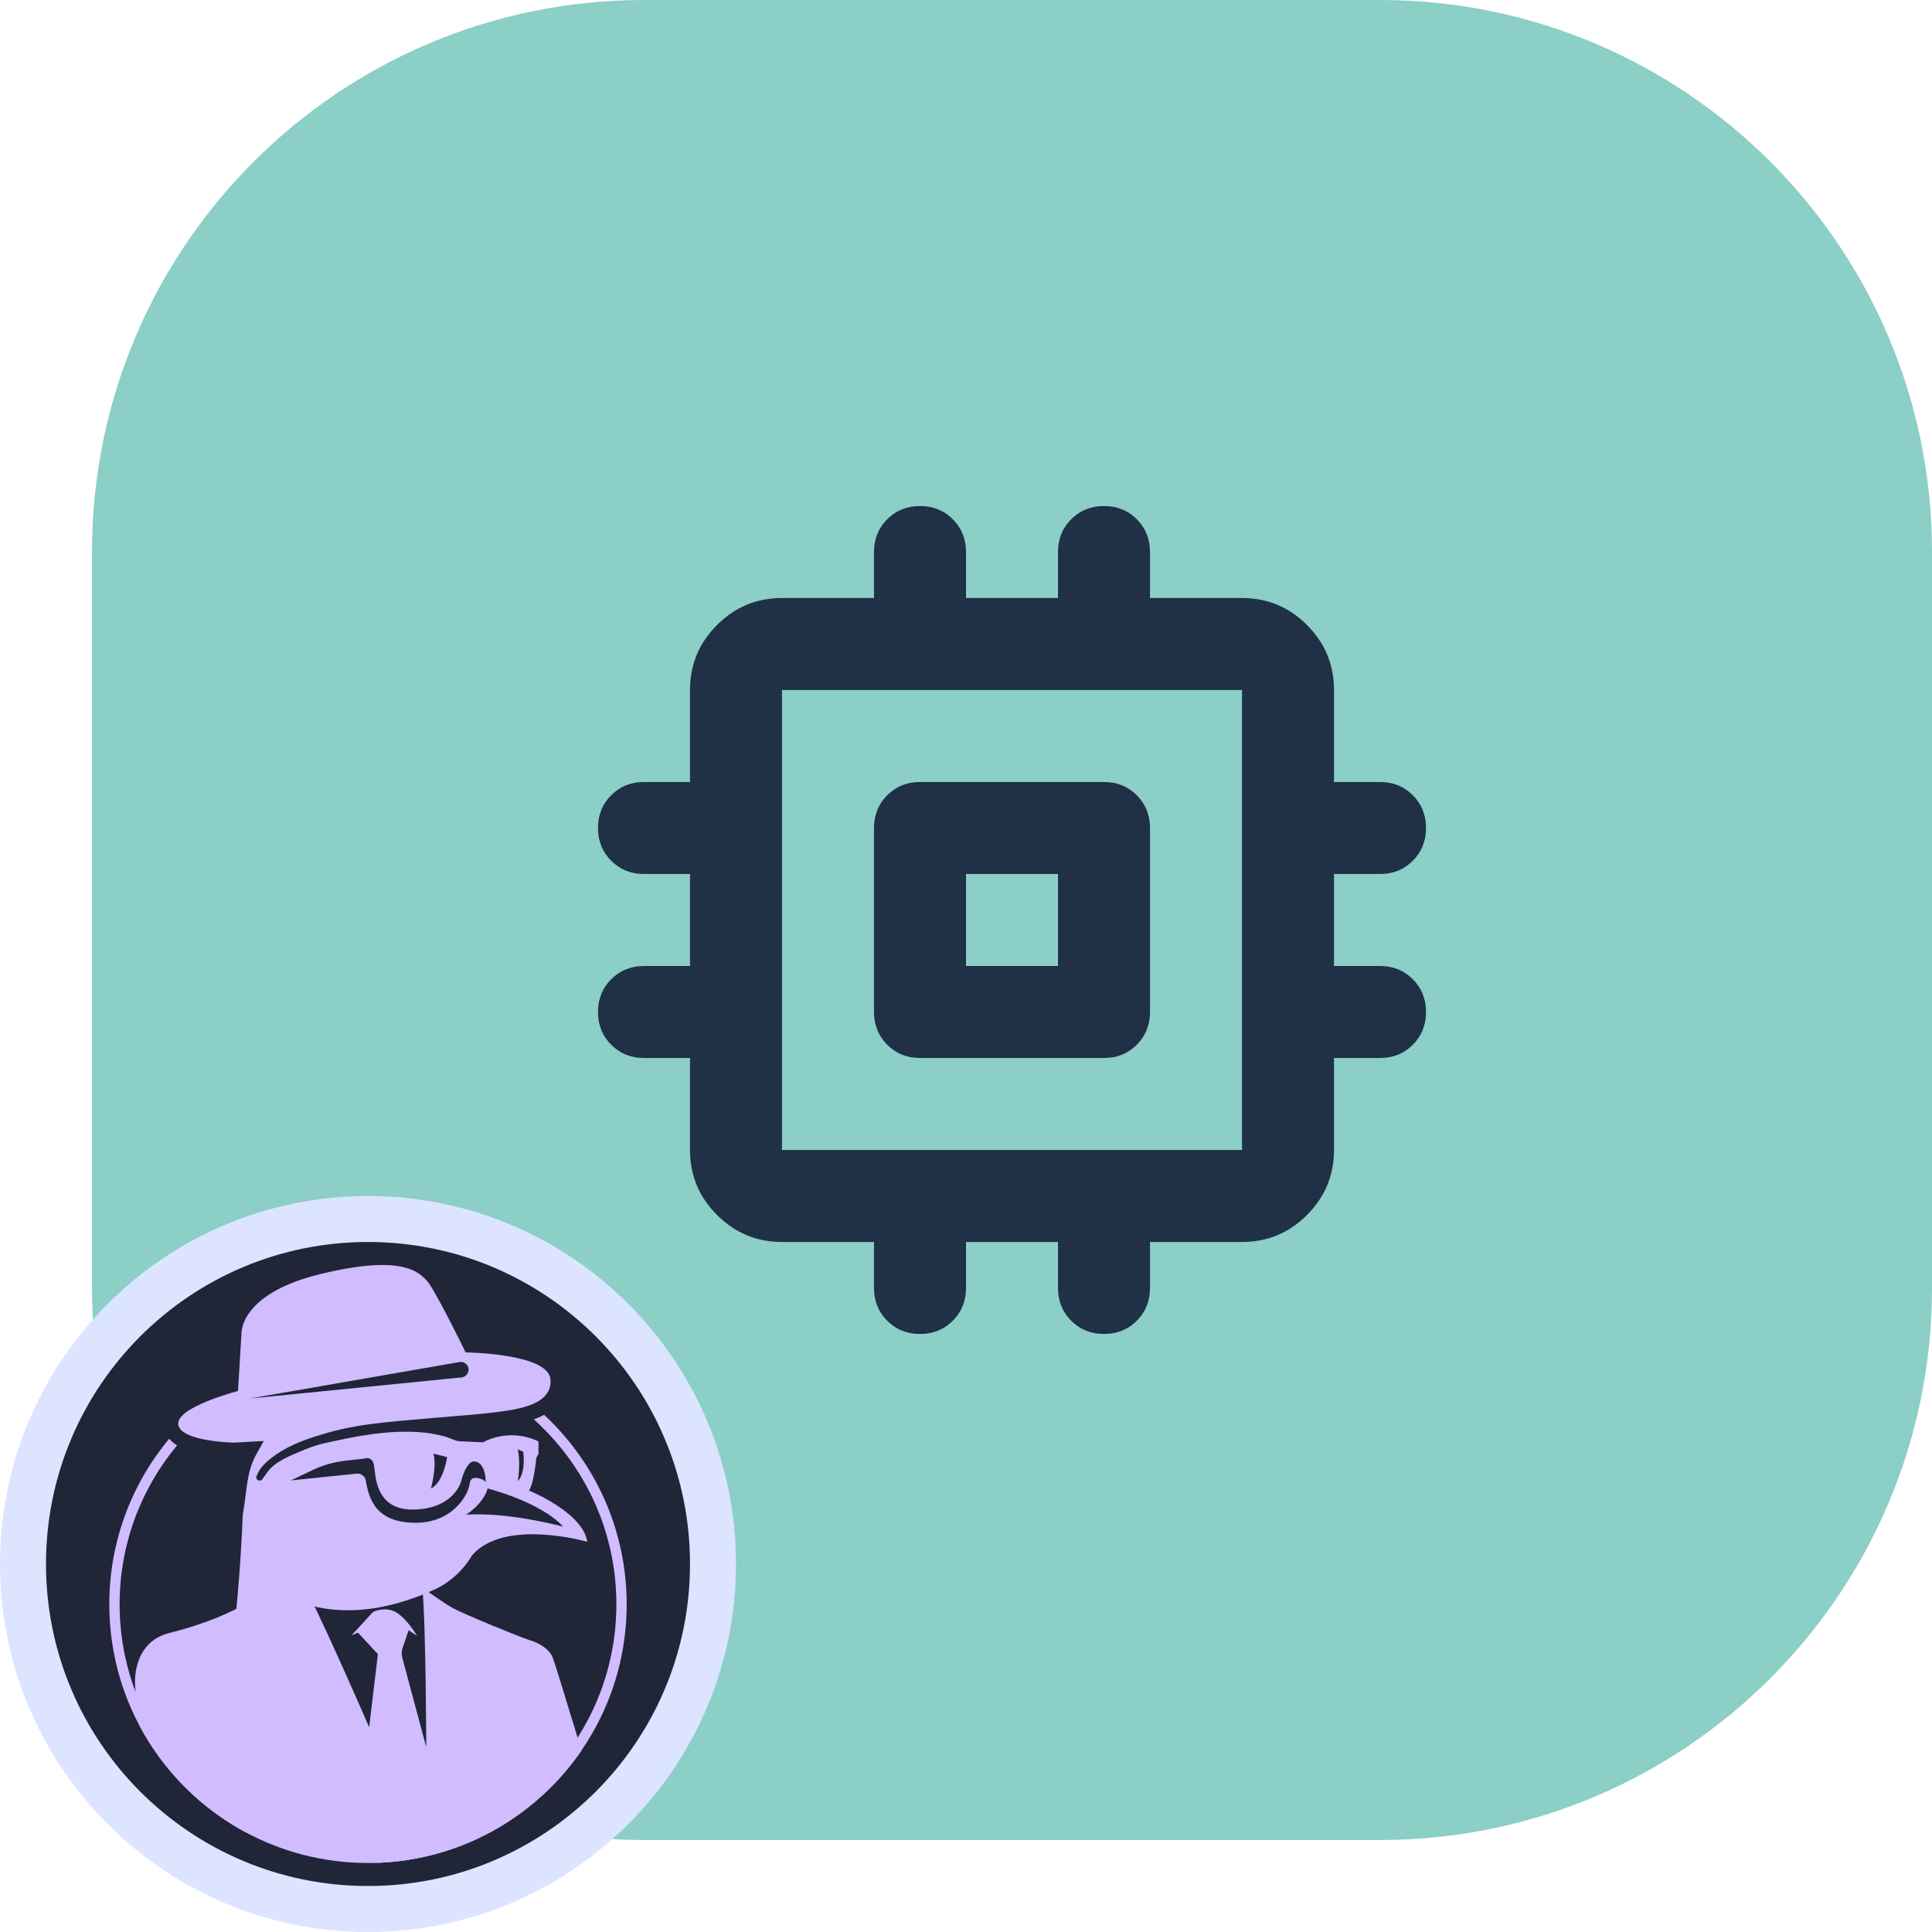
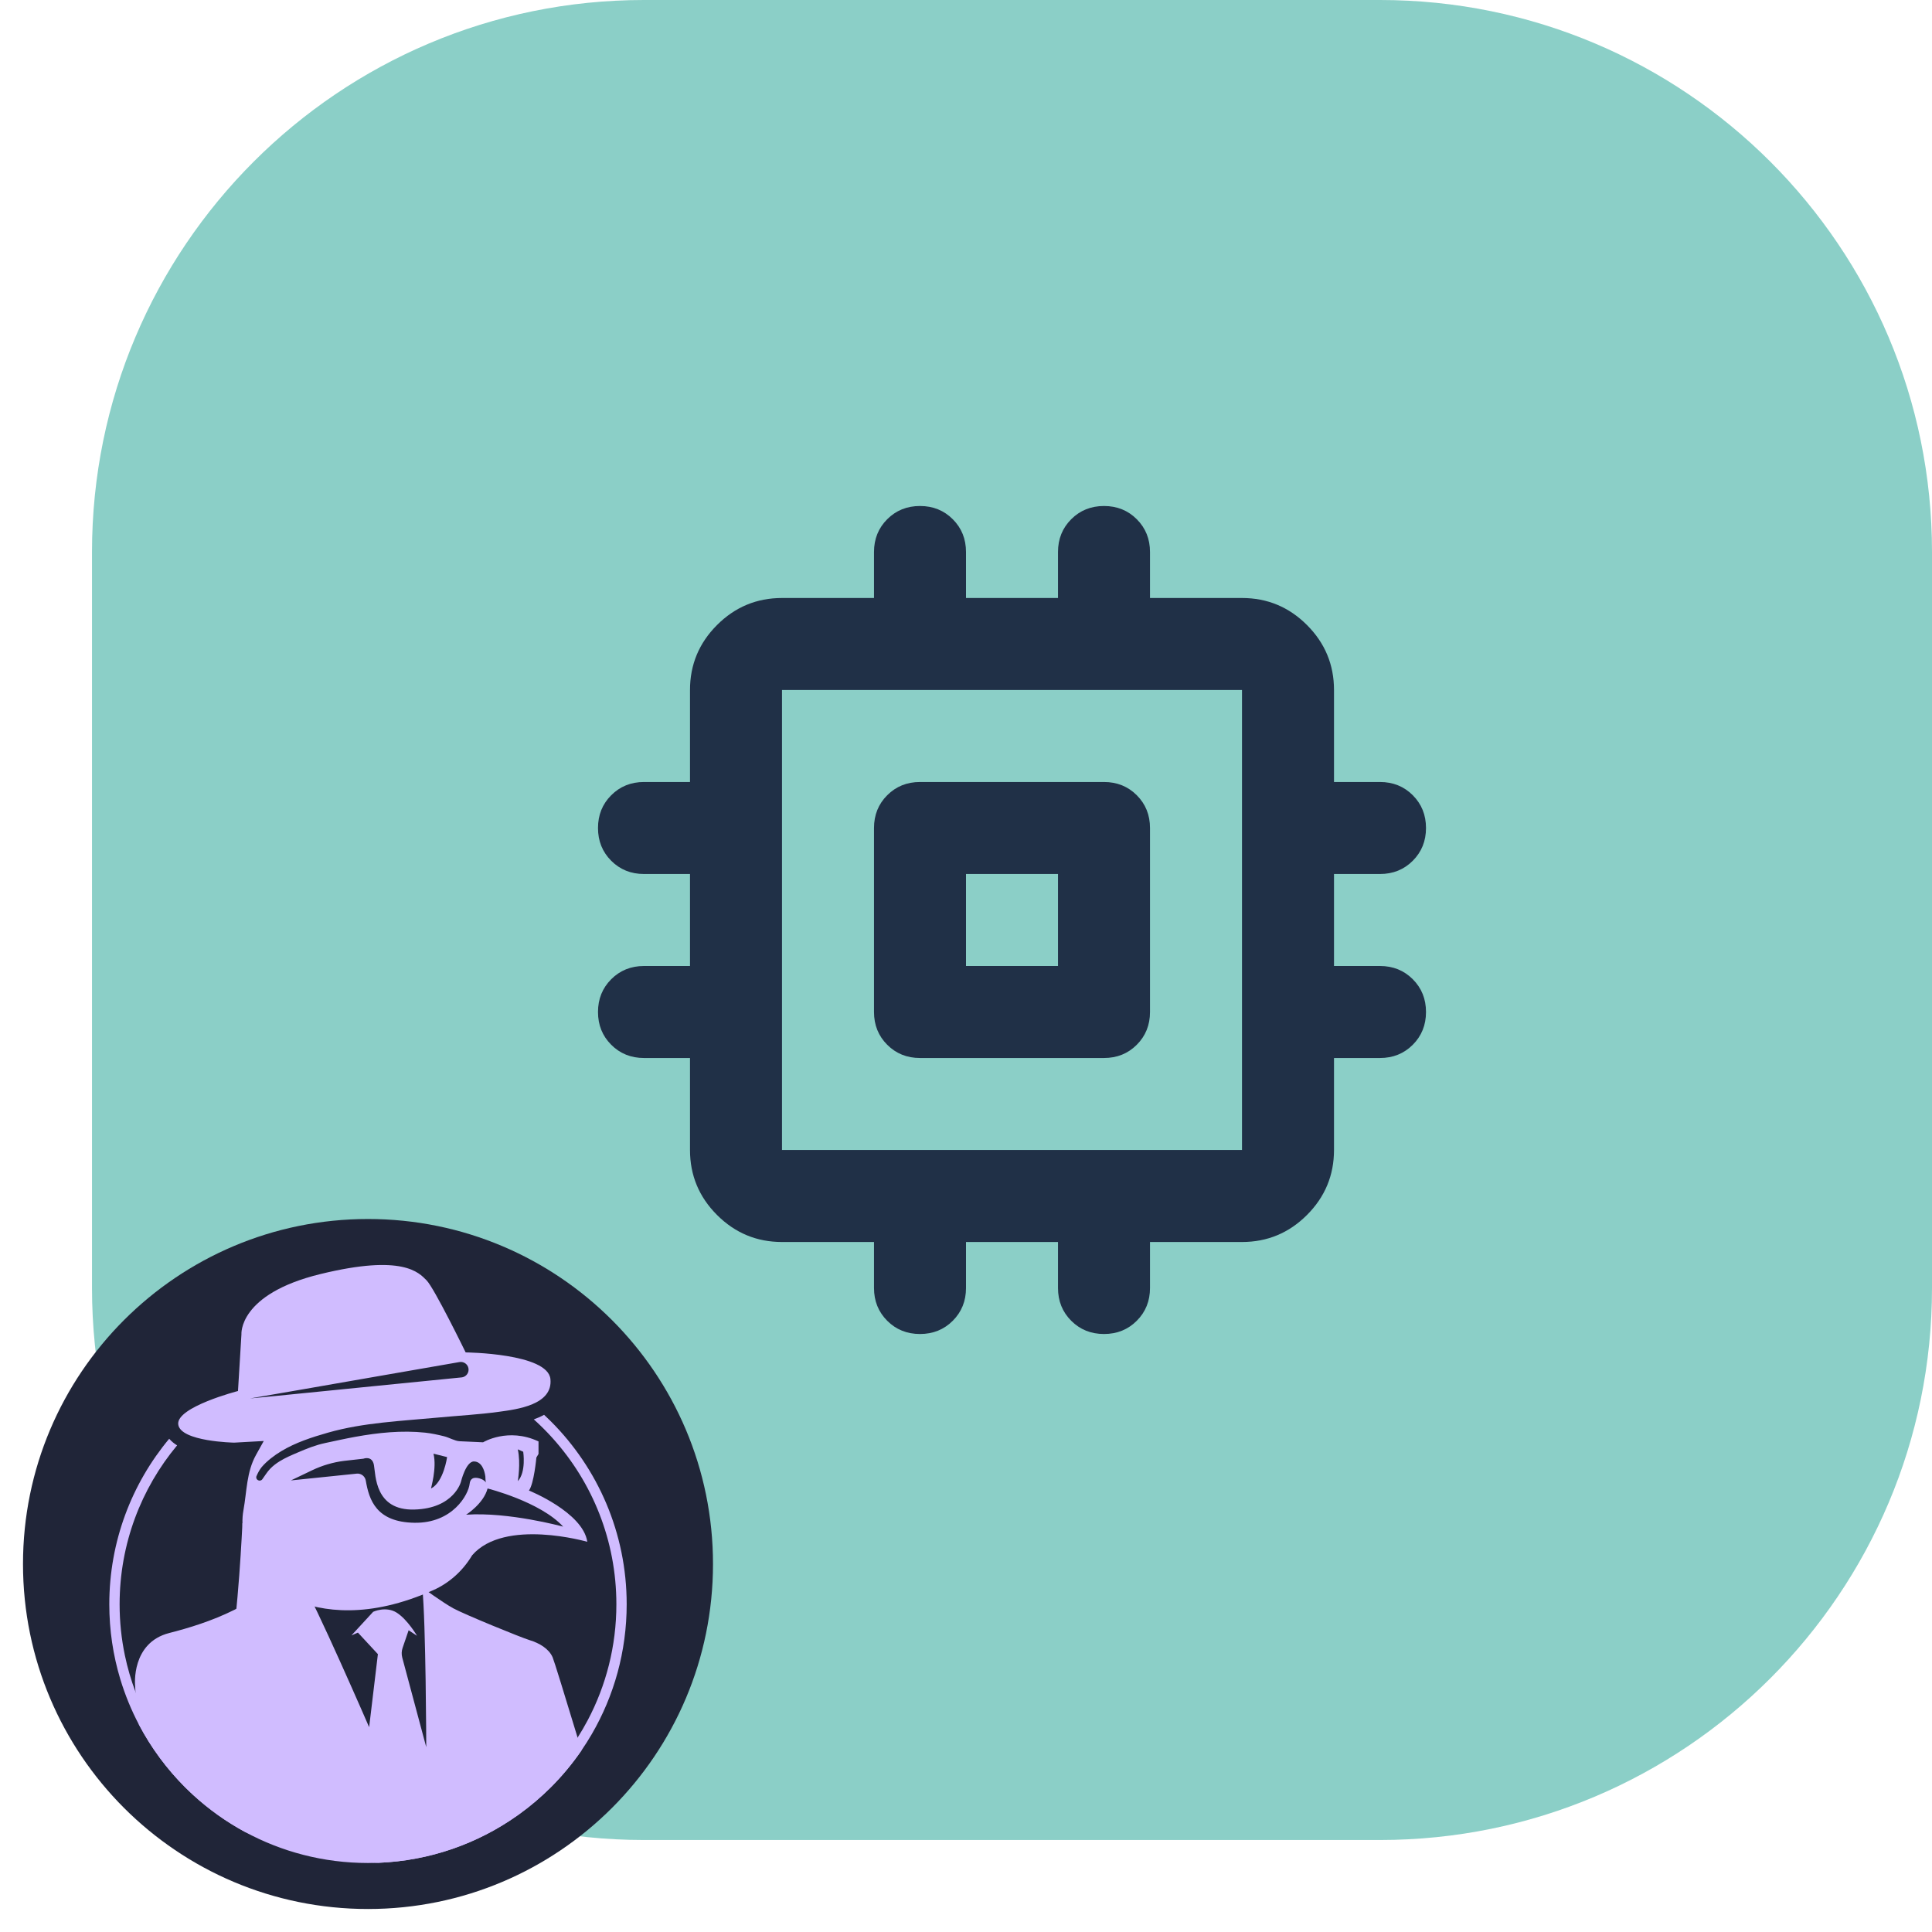
<svg xmlns="http://www.w3.org/2000/svg" width="40" height="40" viewBox="-2 0 42 42">
  <rect width="40" height="40" rx="12" fill="#8bcfc7" />
  <g transform="translate(8 32) scale(0.025 -0.025)">
    <path fill="#203047" d="M360 400V560Q360 577 371.5 588.5Q383 600 400 600H560Q577 600 588.5 588.5Q600 577 600 560V400Q600 383 588.5 371.5Q577 360 560 360H400Q383 360 371.5 371.5Q360 383 360 400ZM440 440H520V520H440ZM360 160V200H280Q247 200 223.5 223.5Q200 247 200 280V360H160Q143 360 131.5 371.5Q120 383 120.0 400.0Q120 417 131.5 428.5Q143 440 160 440H200V520H160Q143 520 131.5 531.5Q120 543 120.0 560.0Q120 577 131.5 588.5Q143 600 160 600H200V680Q200 713 223.5 736.5Q247 760 280 760H360V800Q360 817 371.5 828.5Q383 840 400.0 840.0Q417 840 428.5 828.5Q440 817 440 800V760H520V800Q520 817 531.5 828.5Q543 840 560.0 840.0Q577 840 588.5 828.5Q600 817 600 800V760H680Q713 760 736.5 736.5Q760 713 760 680V600H800Q817 600 828.5 588.5Q840 577 840.0 560.0Q840 543 828.5 531.5Q817 520 800 520H760V440H800Q817 440 828.5 428.5Q840 417 840.0 400.0Q840 383 828.5 371.5Q817 360 800 360H760V280Q760 247 736.5 223.5Q713 200 680 200H600V160Q600 143 588.5 131.5Q577 120 560.0 120.0Q543 120 531.5 131.5Q520 143 520 160V200H440V160Q440 143 428.5 131.5Q417 120 400.0 120.0Q383 120 371.5 131.5Q360 143 360 160ZM680 280Q680 280 680.0 280.0Q680 280 680 280V680Q680 680 680.0 680.0Q680 680 680 680H280Q280 680 280.0 680.0Q280 680 280 680V280Q280 280 280.0 280.0Q280 280 280 280ZM480 480Z" />
  </g>
  <g id="dux-badge" transform="translate(-26 2)">
-     <circle cx="32" cy="32" r="7.5" fill="#202538" stroke="#dce4ff" stroke-width="1" />
+     <circle cx="32" cy="32" r="7.5" fill="#202538" />
    <g transform="translate(26.376 25.5) scale(0.02329119)">
      <defs id="defs1">
        <clipPath clipPathUnits="userSpaceOnUse" id="clipPath21">
          <path d="M 0,1200 H 2000 V 0 H 0 Z" transform="translate(-673.8743,-704.2584)" id="path21" />
        </clipPath>
        <clipPath clipPathUnits="userSpaceOnUse" id="clipPath25">
          <path d="M 0,1200 H 2000 V 0 H 0 Z" transform="translate(-466.3045,-703.5978)" id="path25" />
        </clipPath>
        <clipPath clipPathUnits="userSpaceOnUse" id="clipPath27">
          <path d="M 0,1200 H 2000 V 0 H 0 Z" transform="translate(-695.28,-473.9274)" id="path27" />
        </clipPath>
        <clipPath clipPathUnits="userSpaceOnUse" id="clipPath29">
          <path d="M 0,1200 H 2000 V 0 H 0 Z" transform="translate(-457.9388,-632.9906)" id="path29" />
        </clipPath>
        <clipPath clipPathUnits="userSpaceOnUse" id="clipPath31">
          <path d="M 0,1200 H 2000 V 0 H 0 Z" transform="translate(-466.3045,-703.5978)" id="path31" />
        </clipPath>
        <clipPath clipPathUnits="userSpaceOnUse" id="clipPath33">
          <path d="M 0,1200 H 2000 V 0 H 0 Z" transform="translate(-614.5172,-638.933)" id="path33" />
        </clipPath>
      </defs>
      <g id="layer-MC0" transform="translate(-486.3102,-515.0272)">
        <path id="path20" d="M 0,0 C -1.568,1.568 -3.163,3.098 -4.787,4.61 -5.944,3.966 -7.185,3.35 -8.529,2.762 -9.658,2.277 -10.815,1.82 -11.981,1.4 c 1.885,-1.689 3.742,-3.425 5.552,-5.207 0.448,-0.429 0.886,-0.868 1.325,-1.306 2.221,-2.221 4.386,-4.498 6.476,-6.84 27.639,-30.784 44.453,-71.459 44.453,-116.089 0,-29.347 -7.259,-56.977 -20.09,-81.21 -2.192,-4.134 -4.544,-8.174 -7.054,-12.102 -6.83,-10.74 -14.827,-20.669 -23.785,-29.636 -5.944,-5.944 -12.317,-11.459 -19.073,-16.498 -0.56,-0.42 -1.12,-0.83 -1.689,-1.231 -28.675,-20.893 -63.975,-33.201 -102.186,-33.201 -48.018,0 -91.464,19.456 -122.948,50.93 -0.737,0.737 -1.465,1.474 -2.174,2.221 -0.55,0.569 -1.101,1.147 -1.633,1.726 -15.545,16.553 -27.881,36.14 -36.018,57.779 -3.098,8.211 -5.58,16.712 -7.409,25.464 -2.417,11.534 -3.686,23.496 -3.686,35.758 0.01,42.326 15.117,81.097 40.246,111.246 -2.072,1.278 -3.975,2.809 -5.534,4.637 -26.174,-31.399 -41.934,-71.822 -41.934,-115.883 0,-18.187 2.678,-35.748 7.67,-52.311 3.359,-11.142 7.754,-21.835 13.092,-31.95 8.528,-16.208 19.446,-30.961 32.276,-43.801 1.251,-1.25 2.529,-2.491 3.817,-3.685 0.662,-0.644 1.334,-1.26 2.006,-1.876 10.862,-9.938 22.945,-18.578 36,-25.661 25.632,-13.913 55.016,-21.816 86.229,-21.816 2.454,0 4.908,0.047 7.334,0.14 36.056,1.446 69.424,13.427 97.054,32.976 0.569,0.392 1.148,0.793 1.698,1.204 7.82,5.655 15.164,11.925 21.966,18.718 7.904,7.904 15.07,16.526 21.406,25.773 2.556,3.723 4.973,7.558 7.25,11.477 15.499,26.697 24.382,57.723 24.382,90.812 C 53.038,-78.055 32.762,-32.762 0,0" style="fill:#D0BCFF;fill-opacity:1;fill-rule:nonzero;stroke:none" transform="matrix(1.333333,0,0,-1.333333,898.4991,660.9888)" clip-path="url(#clipPath21)" />
        <path id="path24" d="M 0,0 -0.169,-0.292 C 1.43,-0.2 3.091,-0.108 4.798,0 Z" style="fill:#D0BCFF;fill-opacity:1;fill-rule:nonzero;stroke:none" transform="matrix(1.333333,0,0,-1.333333,621.7393,661.8696)" clip-path="url(#clipPath25)" />
        <path id="path26" d="m 0,0 c -6.336,-9.247 -13.502,-17.869 -21.406,-25.773 -6.802,-6.793 -14.146,-13.063 -21.965,-18.718 -0.551,-0.411 -1.129,-0.812 -1.699,-1.204 -27.629,-19.549 -60.998,-31.53 -97.053,-32.976 -33.247,1.129 -64.852,8.762 -93.564,21.676 -13.054,7.082 -25.138,15.723 -36,25.661 -0.672,0.616 -1.343,1.232 -2.006,1.876 -1.288,1.194 -2.566,2.435 -3.816,3.685 -12.831,12.84 -23.748,27.593 -32.277,43.801 -1.092,7.651 -1.941,15.378 -2.445,23.039 -0.102,1.502 -0.186,3.004 -0.261,4.497 0,0 -2.865,29.795 23.944,36.634 26.827,6.84 65.654,19.745 87.722,50.305 0,0 0.327,-8.38 5.506,-15.779 8.034,-11.422 46.674,-100.46 46.674,-100.46 l 6.121,51.135 -13.978,15.079 -4.553,-1.987 15.228,16.544 c 0,0 8.94,4.218 16.554,-0.653 7.605,-4.899 14.146,-16.153 14.146,-16.153 l -5.879,3.892 -4.227,-12.364 c -0.756,-2.184 -0.83,-4.535 -0.233,-6.784 l 16.796,-62.687 c 0,0 -0.243,87.415 -2.781,111.685 0,0 14.221,-10.367 21.621,-14.454 7.381,-4.078 47.215,-20.407 53.738,-22.395 6.504,-1.987 13.222,-5.841 15.882,-11.916 1.026,-2.351 8.594,-26.939 17.486,-56.229 C -1.829,6.028 -0.914,3.023 0,0" style="fill:#D0BCFF;fill-opacity:1;fill-rule:nonzero;stroke:none" transform="matrix(1.333333,0,0,-1.333333,927.04,968.0968)" clip-path="url(#clipPath27)" />
        <path id="path28" d="m 0,0 c 0,0 -3.081,-67.22 -8.64,-90.616 -5.559,-23.397 30.316,0 30.316,0 l 20.9,68.629 z" style="fill:#D0BCFF;fill-opacity:1;fill-rule:nonzero;stroke:none" transform="matrix(1.333333,0,0,-1.333333,610.5851,756.0125)" clip-path="url(#clipPath29)" />
        <path id="path30" d="M 0,0 -0.169,-0.292 C 1.43,-0.2 3.091,-0.108 4.798,0 Z" style="fill:#D0BCFF;fill-opacity:1;fill-rule:nonzero;stroke:none" transform="matrix(1.333333,0,0,-1.333333,621.7393,661.8696)" clip-path="url(#clipPath31)" />
        <path id="path32" d="m 0,0 c 0,0 12.178,7.604 15.029,18.355 0,0 36.913,-9.243 52.904,-26.719 C 66.887,-8.091 29.642,2.031 0,0 m -36.152,-5.643 c -26.791,0.404 -31.781,16.05 -34.086,29.523 -0.511,2.958 -3.148,5.073 -6.13,4.883 l -46.275,-4.764 14.922,7.14 c 3.505,1.687 7.164,3.077 10.895,4.17 3.742,1.093 7.556,1.901 11.429,2.376 4.051,0.499 8.542,1.01 13.46,1.509 0,0 6.19,2.459 7.414,-4.479 1.259,-6.926 0.499,-31.864 28.287,-31.103 27.777,0.76 32.612,19.412 32.612,19.412 0,0 3.458,14.471 9.232,14.257 5.263,-0.202 7.27,-6.142 7.853,-10.479 0.142,-1.045 -0.06,-3.54 0.582,-4.324 -0.939,1.152 -2.162,2.032 -3.564,2.554 C 7.604,26.113 3.065,26.945 2.471,21.658 1.616,13.877 -9.599,-6.059 -36.152,-5.643 m 13.306,48.354 9.528,-2.377 c 0,0 -2.388,-17.5 -11.227,-21.979 -0.25,-0.13 4.194,14.281 1.699,24.356 m 59.022,3.041 3.79,-1.687 c 0,0 2.198,-14.209 -3.79,-20.577 0,0 2.174,12.474 0,22.264 m -187.451,35.63 c 12.225,2.067 24.45,4.229 36.664,6.332 l 36.663,6.392 73.303,12.748 c 2.958,0.522 5.774,-1.462 6.285,-4.408 0.522,-2.947 -1.462,-5.762 -4.42,-6.285 -0.119,-0.024 -0.261,-0.036 -0.38,-0.047 H -3.184 L -114.243,85.029 c -12.344,-1.224 -24.676,-2.495 -37.032,-3.647 M 43.97,16.93 c 3.54,4.693 5.215,23.096 5.215,23.096 l 1.497,2.518 v 8.744 C 29.381,61.327 11.869,50.682 11.869,50.682 l -16.491,0.749 c -3.112,0.142 -7.449,2.637 -10.644,3.433 -4.42,1.093 -8.804,2.068 -13.342,2.566 -16.407,1.735 -32.933,0 -49.091,-2.934 -7.021,-1.271 -13.971,-2.851 -20.957,-4.325 -6.701,-1.425 -12.878,-3.908 -19.151,-6.605 -4.313,-1.842 -8.649,-3.659 -12.641,-6.119 -2.436,-1.496 -4.741,-3.243 -6.737,-5.31 -2.126,-2.21 -3.659,-4.859 -5.476,-7.319 -1.545,-2.091 -4.907,-0.463 -4.147,2.032 0.024,0.059 0.048,0.119 0.06,0.154 0.867,2.044 2.221,4.646 3.659,6.345 3.588,4.241 8.958,8.292 13.686,11.12 10.039,6.071 21.48,9.766 32.767,12.985 24.771,7.057 51.442,8.138 77.009,10.55 14.114,1.331 28.43,2.091 42.473,4.016 12.784,1.734 37.935,4.859 36.176,22.882 -1.71,18.129 -59.355,18.712 -59.355,18.712 0,0 -21.943,45.027 -27.372,50.468 -5.418,5.418 -16.503,18.474 -74.254,4.384 -57.739,-14.078 -55.327,-42.259 -55.327,-42.259 l -2.412,-39.622 c 0,0 -43.198,-11.179 -41.832,-23.321 1.391,-12.142 39.171,-12.819 39.171,-12.819 0,0 8.577,0.439 20.696,1.152 l -5.382,-9.683 c -6.749,-12.13 -6.38,-25.258 -8.851,-38.908 -4.277,-23.631 11.963,-52.702 33.978,-62.147 21.1,-9.053 53.949,-13.782 99.012,6.368 11.085,4.954 20.328,13.282 26.66,23.618 l 0.499,0.796 c 22.728,26.125 80.574,9.386 80.574,9.386 C 81.774,1.699 43.97,16.93 43.97,16.93" style="fill:#D0BCFF;fill-opacity:1;fill-rule:nonzero;stroke:none" transform="matrix(1.333333,0,0,-1.333333,819.3563,748.0893)" clip-path="url(#clipPath33)" />
      </g>
    </g>
  </g>
</svg>
